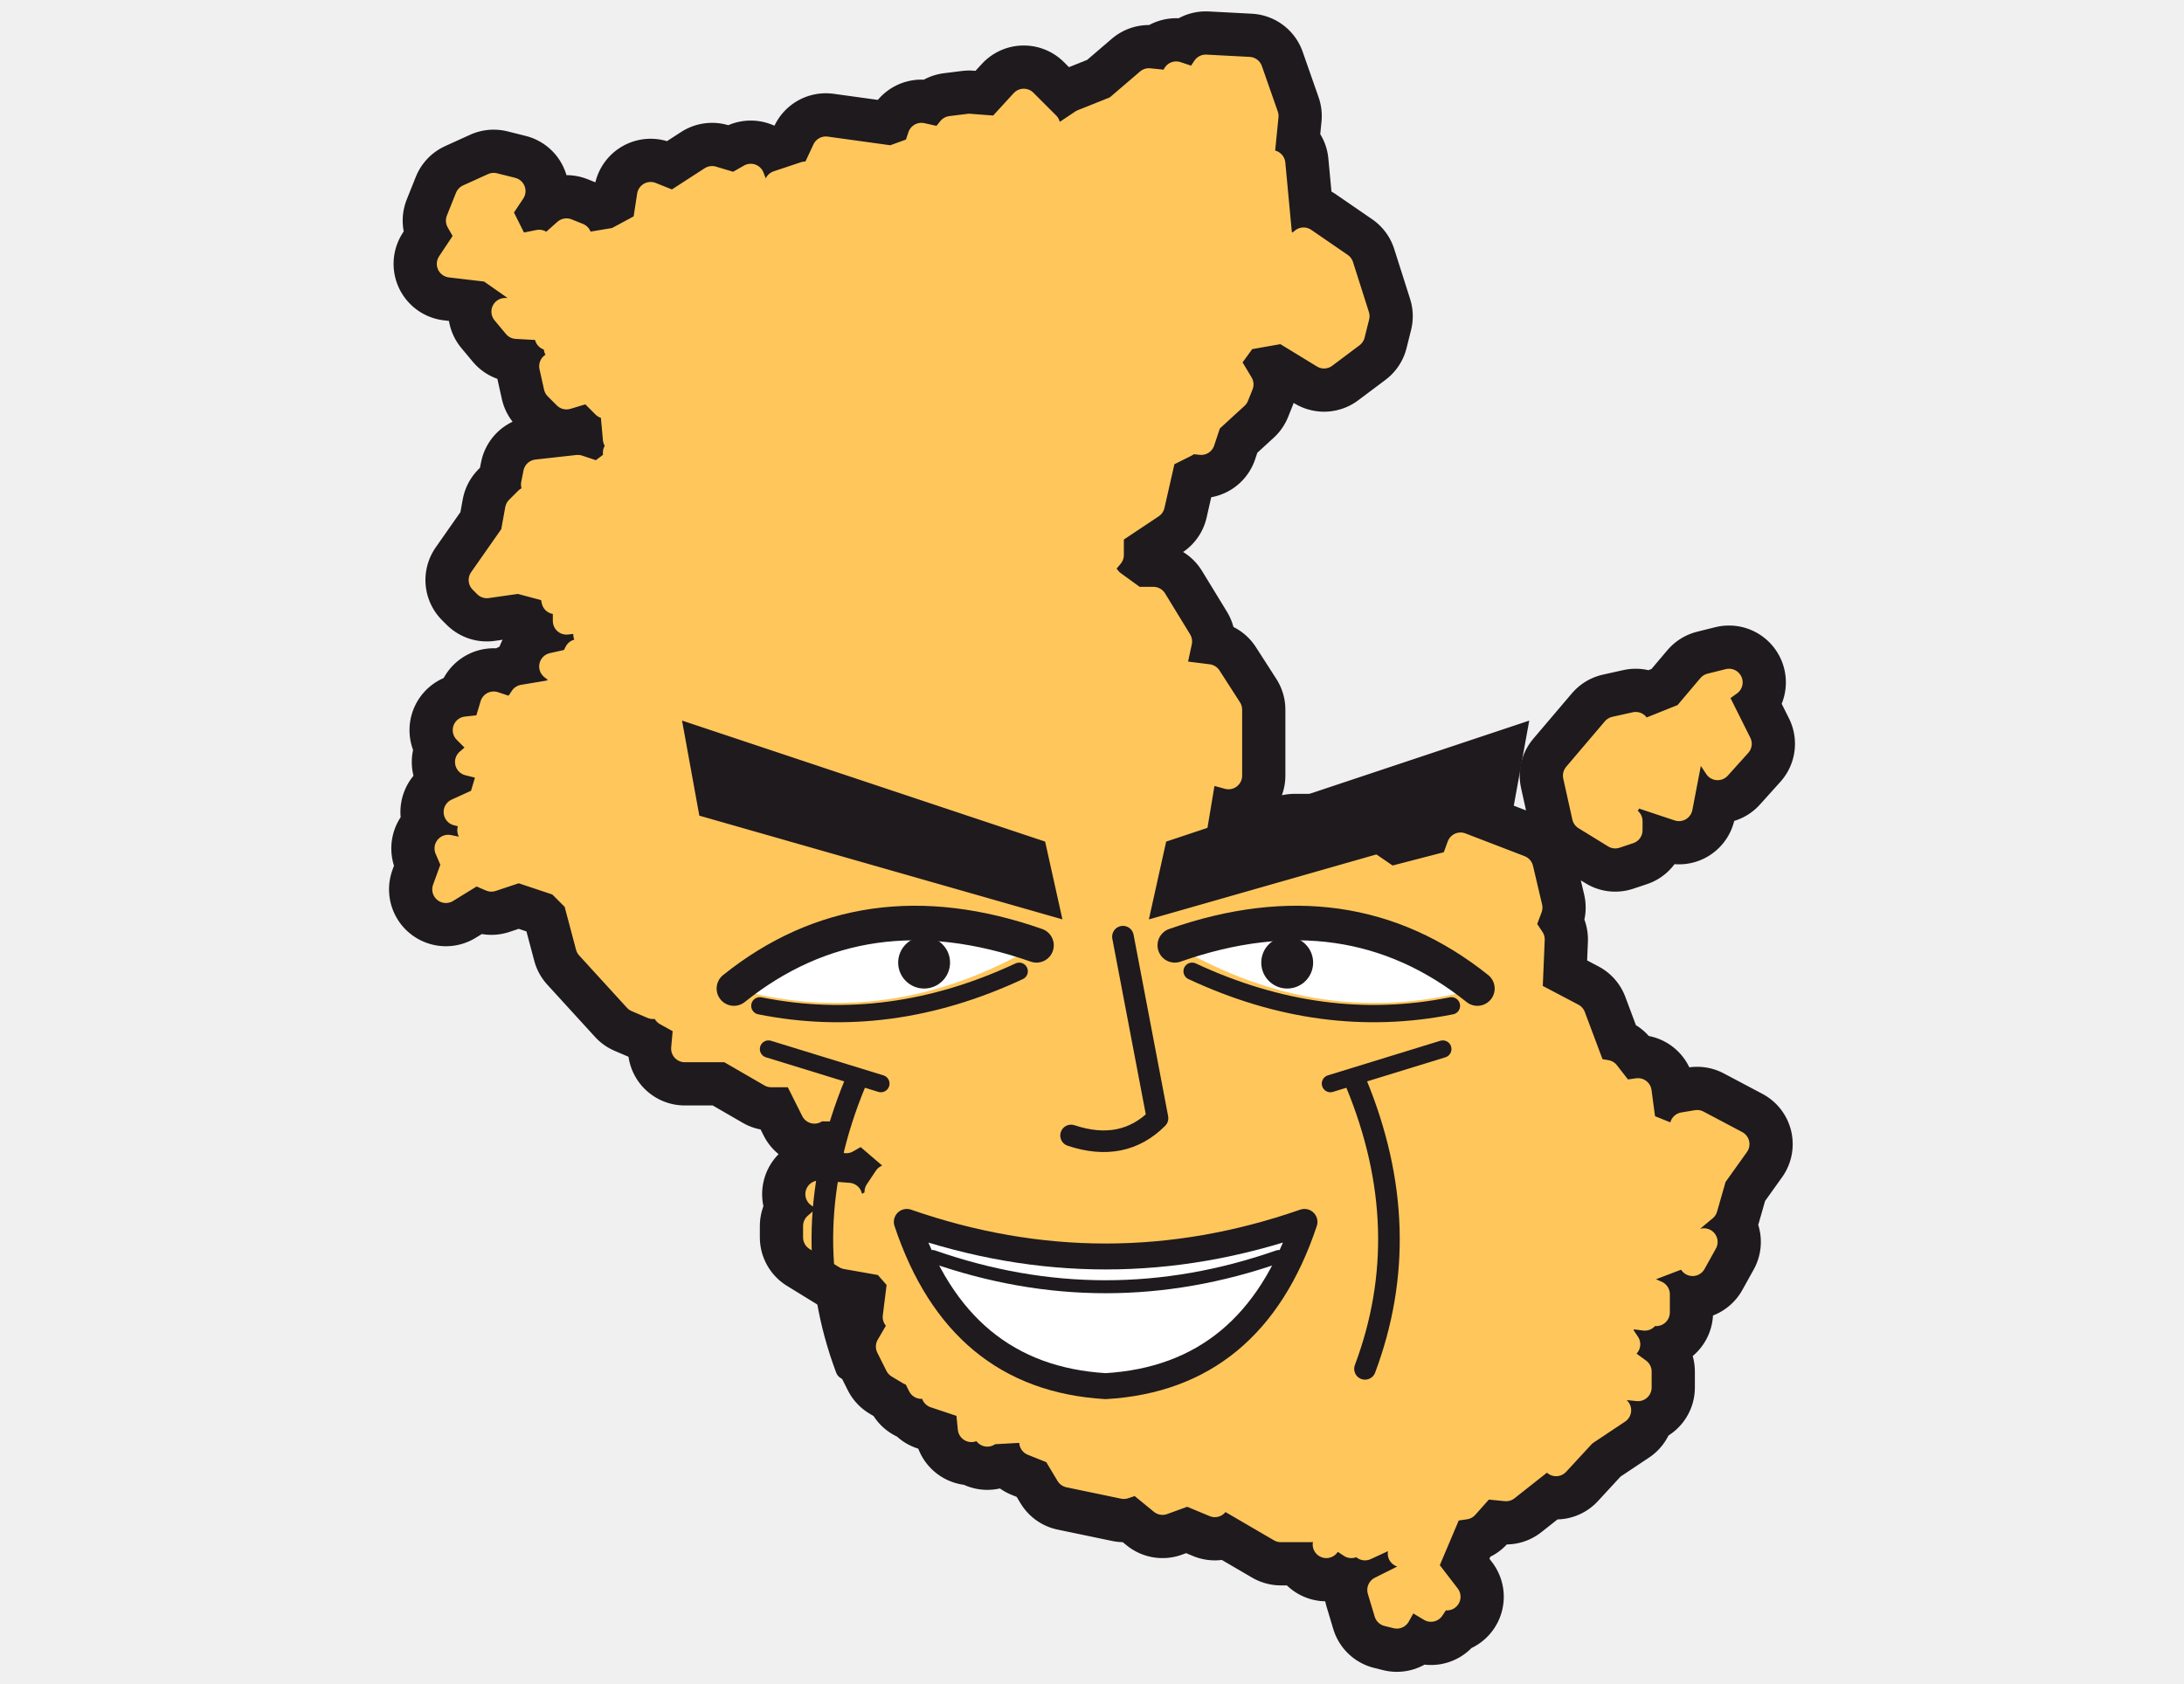
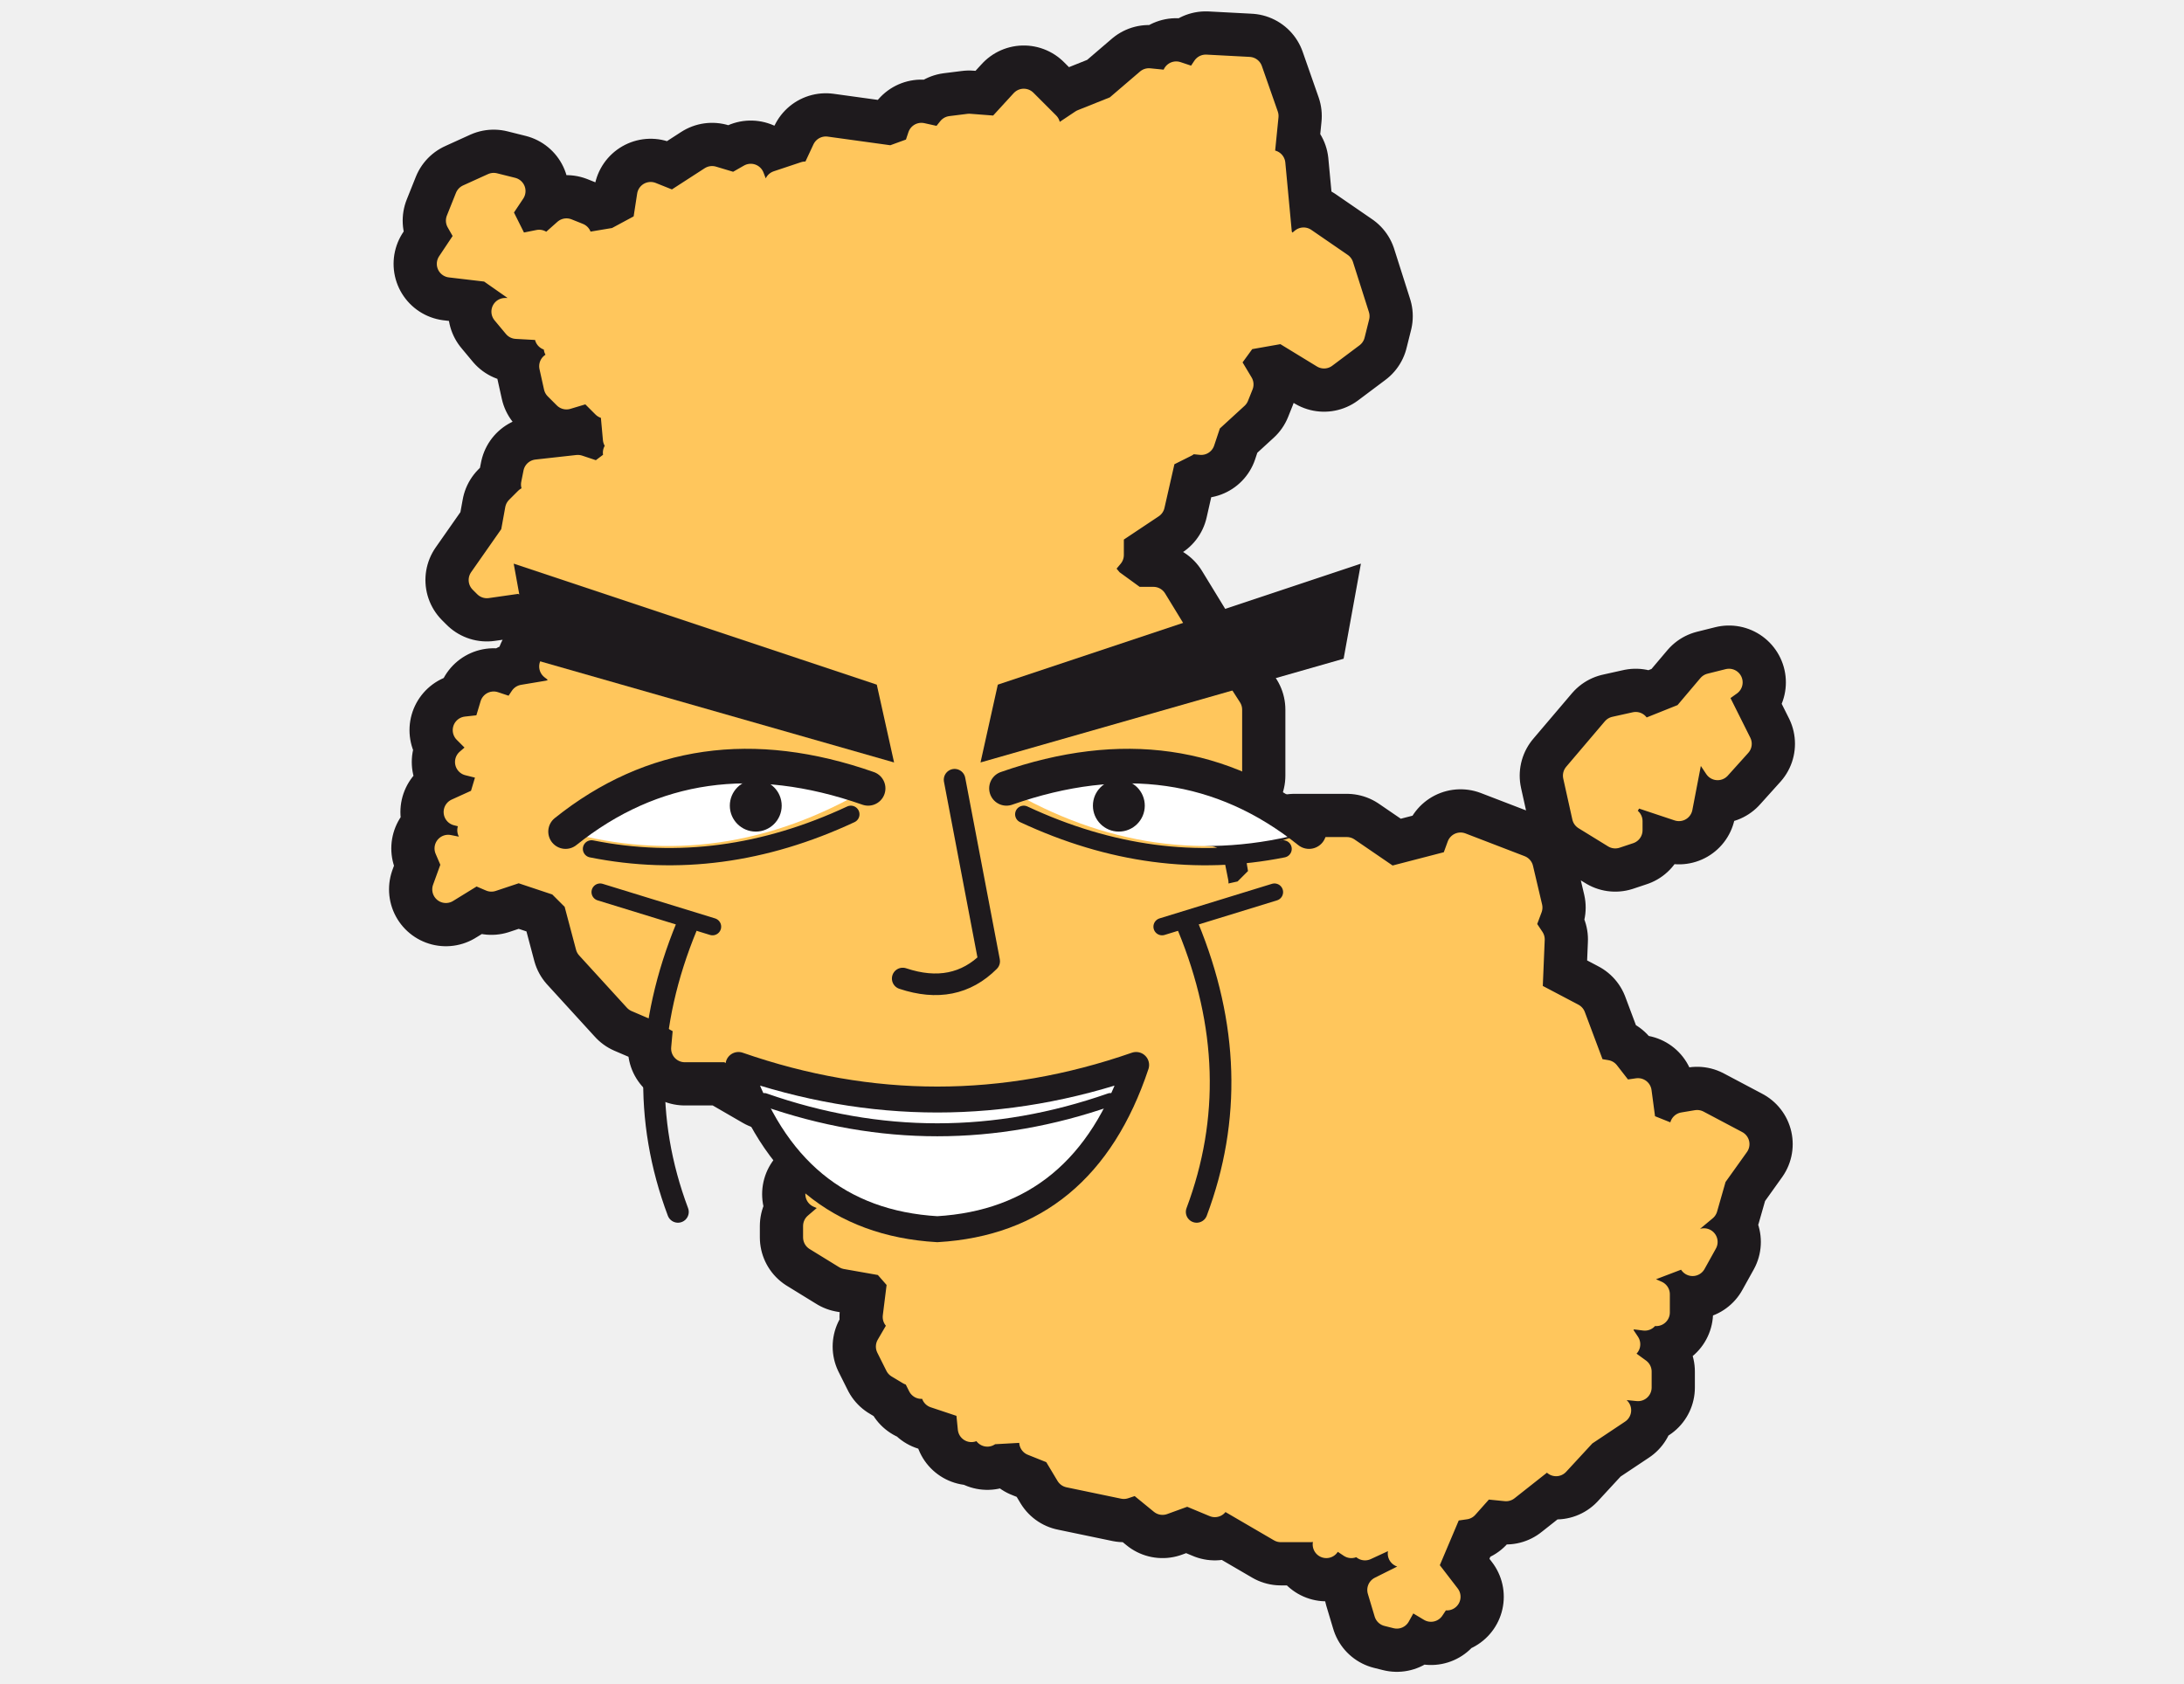
<svg xmlns="http://www.w3.org/2000/svg" width="96" height="74" viewBox="0 0 96 74">
  <path d="M32.3,8.2 L31.3,7.9 L29.6,9.0 L28.6,8.6 L28.4,9.9 L27.1,10.6 L25.3,10.9 L25.4,10.4 L24.9,10.2 L24.0,11.0 L23.7,10.7 L22.7,10.9 L21.9,9.3 L22.5,8.4 L21.7,8.2 L20.6,8.7 L20.2,9.7 L20.6,10.4 L19.8,11.6 L21.5,11.8 L23.5,13.2 L24.1,14.1 L23.8,14.3 L23.2,13.7 L22.2,13.7 L22.7,14.3 L24.5,14.4 L24.1,14.8 L24.7,14.8 L24.5,15.3 L25.1,16.2 L25.1,16.6 L24.3,16.1 L24.5,17.0 L24.9,17.4 L25.9,17.1 L26.6,17.8 L26.5,17.0 L26.9,17.1 L27.1,19.3 L28.3,18.5 L28.3,18.1 L29.7,18.0 L30.5,17.5 L32.6,17.9 L33.1,17.4 L32.7,17.1 L33.1,16.0 L32.5,14.6 L34.9,13.4 L34.5,12.5 L32.4,12.4 L32.6,11.1ZM27.6,19.1 L27.1,19.9 L28.6,19.7 L28.1,20.2 L27.1,20.3 L26.3,20.9 L25.4,20.6 L23.6,20.8 L23.5,21.3 L24.0,21.1 L24.0,21.8 L24.8,22.5 L23.2,22.0 L22.8,22.4 L24.0,22.9 L24.5,23.8 L28.4,23.4 L29.1,22.7 L29.9,22.8 L30.4,21.8 L31.8,22.2 L32.8,22.0 L33.5,21.5 L34.2,19.8 L34.2,18.7 L33.7,19.0 L33.4,18.6 L34.8,17.8 L35.1,16.7 L34.8,16.1 L34.4,16.6 L33.1,16.0 L32.7,17.1 L33.0,17.7 L32.1,17.9 L30.5,17.5 L29.7,18.0 L28.3,18.1ZM56.7,11.1 L56.2,10.4 L55.9,7.2 L55.4,7.1 L55.6,5.1 L54.9,3.1 L53.0,3.0 L52.6,3.6 L51.7,3.3 L51.5,3.7 L50.5,3.6 L49.1,4.8 L47.6,5.4 L47.5,7.0 L48.1,7.5 L48.4,8.7 L49.5,9.5 L50.1,9.0 L50.3,10.2 L50.9,10.0 L51.3,10.6 L53.4,10.2 L54.4,11.3 L53.8,12.7 L55.0,12.9 L55.1,13.3 L56.2,12.2 L56.1,11.6ZM22.8,22.4 L22.6,23.5 L21.2,25.5 L21.4,25.7 L22.8,25.5 L24.3,25.9 L24.4,26.4 L26.1,26.0 L26.5,26.6 L27.3,26.1 L27.7,25.0 L27.3,23.5 L24.5,23.8 L24.0,22.9ZM53.9,65.8 L56.3,67.2 L57.6,67.2 L57.7,66.8 L58.4,67.2 L58.3,67.9 L58.5,67.3 L59.4,67.9 L60.0,67.5 L60.0,68.0 L61.3,67.4 L61.8,67.7 L61.6,68.3 L62.2,67.9 L62.3,69.1 L60.7,69.9 L61.0,70.9 L61.4,71.0 L61.9,70.1 L62.9,70.7 L63.3,70.1 L63.6,70.2 L62.6,68.9 L63.7,66.3 L64.4,66.2 L65.2,65.3 L66.2,65.4 L68.1,63.9 L68.4,64.3 L69.6,63.0 L69.3,62.6 L68.7,62.7 L68.5,60.7 L67.4,60.7 L66.9,60.0 L66.1,60.5 L65.4,62.1 L65.9,63.5 L65.2,63.8 L65.0,64.7 L64.3,63.7 L62.6,64.7 L61.2,64.7 L60.5,65.1 L59.0,64.1 L58.7,64.6 L58.1,64.3 L57.8,64.9 L56.9,64.8 L55.8,64.1 L55.5,62.3 L53.7,61.1 L53.6,62.5 L54.2,62.7 L53.1,64.1 L54.1,64.7ZM28.0,39.0 L27.7,37.7 L26.5,36.7 L26.6,34.0 L25.8,34.1 L25.4,34.9 L25.7,36.1 L24.6,36.7 L25.9,41.6 L28.0,43.9 L28.6,42.1 L28.1,41.0 L27.1,40.7 L27.2,40.1 L26.8,39.9 L28.9,40.2 L29.0,39.7 L28.1,39.6ZM63.8,38.0 L61.1,38.7 L59.2,37.4 L56.9,37.4 L55.4,37.9 L55.5,38.5 L54.7,39.3 L52.9,39.7 L53.4,38.8 L53.2,37.8 L52.2,37.7 L51.8,37.1 L52.4,36.8 L52.9,33.8 L54.0,34.1 L54.0,31.2 L53.1,29.8 L51.5,29.6 L51.8,28.2 L50.7,26.4 L49.9,26.4 L48.8,25.6 L47.8,27.0 L46.2,27.5 L46.4,28.8 L47.6,28.9 L48.1,29.7 L47.6,30.6 L48.7,32.4 L48.3,33.2 L44.0,35.1 L43.2,34.4 L42.4,34.3 L41.9,34.8 L41.4,34.4 L41.0,35.3 L39.8,35.6 L39.6,36.1 L39.5,38.0 L40.0,38.1 L40.4,39.0 L41.7,39.1 L41.6,40.2 L42.4,40.1 L42.6,40.7 L43.8,41.0 L43.6,42.1 L42.5,41.9 L40.8,42.4 L39.4,42.1 L38.4,42.8 L37.9,43.8 L36.8,44.2 L36.9,46.5 L36.2,48.7 L37.0,48.7 L37.4,49.1 L37.2,50.1 L37.9,49.7 L39.3,50.9 L39.9,50.5 L39.7,51.8 L39.2,52.3 L39.0,51.8 L38.6,52.4 L39.6,53.0 L40.6,51.2 L42.0,50.3 L42.4,49.1 L43.8,48.6 L44.2,47.1 L45.1,48.3 L44.6,50.8 L45.4,51.8 L47.1,51.7 L47.3,52.7 L48.6,52.6 L49.2,53.6 L48.9,55.0 L50.4,54.8 L52.1,56.0 L53.4,55.5 L53.7,55.9 L54.9,55.7 L55.3,55.1 L54.8,54.6 L55.1,52.8 L56.4,52.6 L57.6,51.0 L58.4,51.2 L58.6,50.1 L59.8,49.3 L60.6,49.3 L61.2,47.6 L62.1,46.8 L63.2,47.3 L63.8,46.3 L64.8,45.9 L65.5,44.0 L63.2,41.5 L63.4,39.7 L64.0,40.1ZM59.1,50.0 L60.6,50.9 L60.8,52.2 L62.1,51.7 L63.0,52.0 L63.2,51.5 L63.8,51.9 L64.1,51.4 L65.1,52.6 L66.1,52.2 L65.7,51.6 L67.4,50.4 L67.6,51.0 L69.7,52.3 L70.2,53.4 L70.9,53.4 L71.5,52.7 L73.7,54.1 L74.9,53.1 L75.3,51.7 L76.3,50.3 L74.6,49.4 L74.0,49.5 L74.2,50.3 L72.2,49.5 L72.0,48.0 L71.3,48.1 L70.6,47.2 L70.0,47.1 L69.1,44.7 L67.2,43.7 L67.3,41.3 L66.9,40.7 L67.2,39.9 L66.8,38.2 L64.2,37.2 L63.8,38.3 L64.0,40.1 L63.4,39.7 L63.2,41.5 L64.4,42.5 L65.5,44.5 L64.8,45.9 L63.8,46.3 L63.6,47.0 L62.6,47.2 L62.1,46.8 L61.2,47.6 L60.6,49.3 L59.8,49.3ZM33.1,16.0 L34.4,16.6 L34.8,16.1 L35.6,17.0 L37.0,16.5 L37.7,17.4 L40.3,17.0 L41.9,17.9 L43.2,17.6 L43.9,16.5 L44.7,16.1 L45.0,13.2 L44.0,12.4 L43.8,11.4 L42.8,10.5 L44.1,8.1 L43.2,6.6 L42.7,6.5 L42.6,5.6 L41.8,5.7 L41.4,6.2 L40.5,6.0 L40.3,6.6 L39.2,7.0 L36.3,6.6 L35.6,8.1 L36.2,8.8 L36.0,12.8 L35.3,12.7 L35.5,13.2 L32.5,14.6ZM34.9,13.4 L35.5,13.2 L35.3,12.7 L36.0,12.8 L36.2,8.8 L35.4,7.7 L34.2,8.1 L34.2,8.7 L33.5,9.1 L33.0,7.8 L32.3,8.2 L32.2,8.7 L32.6,11.1 L32.4,12.4 L34.5,12.5ZM33.8,20.8 L35.0,23.0 L36.1,23.0 L36.8,22.2 L38.3,22.5 L38.8,21.8 L41.8,22.3 L46.4,18.1 L44.7,16.1 L43.9,16.5 L43.2,17.6 L42.2,17.9 L40.3,17.0 L37.7,17.4 L37.0,16.5 L35.6,17.0 L35.1,16.7 L34.8,17.8 L33.4,18.6 L33.7,19.0 L34.2,18.7ZM47.6,5.4 L46.1,6.4 L46.0,5.5 L45.0,4.5 L43.9,5.7 L42.6,5.6 L42.7,6.5 L43.2,6.6 L44.1,8.1 L42.8,10.1 L43.8,11.4 L44.0,12.4 L45.0,13.2 L44.7,16.1 L46.4,18.1 L45.4,18.7 L45.2,19.4 L46.3,20.2 L46.9,21.6 L47.8,22.3 L47.9,23.3 L48.5,23.6 L50.6,22.2 L51.1,20.0 L52.1,19.5 L50.4,19.0 L50.7,18.6 L50.2,18.4 L49.7,16.7 L49.1,18.9 L48.0,19.3 L46.8,18.3 L46.6,17.3 L47.6,15.9 L46.9,15.4 L47.3,14.7 L47.2,13.5 L47.9,13.4 L47.4,12.2 L47.8,10.6 L48.5,10.2 L47.8,9.2 L48.4,8.3 L47.5,7.0ZM48.4,8.7 L47.8,9.2 L48.5,10.2 L47.8,10.6 L47.4,12.2 L47.9,13.4 L50.2,12.8 L50.5,11.0 L51.2,13.0 L52.9,13.7 L53.7,12.8 L54.0,11.7 L54.5,11.6 L53.5,10.3 L51.3,10.6 L50.9,10.0 L50.3,10.2 L50.1,9.0 L49.5,9.5ZM53.8,12.7 L52.9,13.7 L52.2,13.7 L51.2,13.0 L50.5,11.0 L50.2,12.8 L47.2,13.5 L47.3,14.7 L46.9,15.4 L47.6,15.9 L46.6,17.3 L47.3,19.0 L48.2,19.3 L49.3,18.7 L49.7,16.7 L50.8,19.2 L52.8,19.4 L53.1,18.5 L54.3,17.4 L54.5,16.9 L53.9,15.9 L54.7,14.8 L56.4,14.5 L58.2,15.6 L59.4,14.7 L59.6,13.9 L58.9,11.7 L57.3,10.6 L56.1,11.6 L56.3,12.1 L55.5,13.0 L55.1,13.3 L55.0,12.9ZM24.4,26.4 L24.9,26.5 L24.9,27.3 L25.8,27.2 L25.8,27.9 L28.1,28.9 L28.7,29.8 L30.4,29.9 L30.0,28.3 L27.8,27.9 L27.3,26.1 L26.5,26.6 L26.1,26.0ZM26.4,28.2 L26.3,28.6 L25.4,28.7 L25.2,29.1 L24.3,29.3 L25.2,30.0 L24.2,30.5 L24.7,31.3 L26.6,30.9 L26.8,33.7 L30.0,34.3 L30.2,33.5 L31.3,33.0 L31.6,31.3 L32.8,30.2 L32.2,29.4 L30.4,29.3 L30.4,29.9 L29.1,29.9 L28.1,28.9ZM27.3,23.5 L27.7,25.0 L27.3,26.3 L27.8,27.9 L29.7,28.2 L30.7,29.5 L32.2,29.4 L33.4,30.4 L33.7,30.0 L37.4,30.2 L38.3,29.5 L39.5,29.8 L43.0,27.6 L44.0,28.3 L45.1,28.1 L45.8,27.4 L48.0,26.9 L48.8,25.6 L48.3,25.0 L48.8,24.4 L48.8,23.6 L47.9,23.3 L47.8,22.3 L45.2,19.4 L41.8,22.3 L38.8,21.8 L38.3,22.5 L36.8,22.2 L36.1,23.0 L35.0,23.0 L33.8,20.8 L33.1,21.9 L31.8,22.2 L30.4,21.8 L29.9,22.8 L29.1,22.7 L28.4,23.4ZM24.6,36.7 L24.1,36.6 L23.9,37.4 L20.8,37.7 L19.6,39.1 L20.9,38.3 L21.6,38.6 L22.8,38.2 L24.6,38.8 L25.2,39.4ZM26.5,33.9 L26.6,31.7 L25.4,32.3 L23.5,34.4 L22.6,34.5 L22.3,33.8 L21.5,34.2 L21.2,35.2 L20.1,35.7 L20.9,35.9 L20.7,36.5 L21.1,36.3 L21.1,36.9 L20.7,37.5 L19.7,37.3 L20.0,38.0 L19.6,39.1 L20.8,37.7 L23.9,37.4 L24.1,36.6 L25.5,36.3 L25.5,34.7 L25.8,34.1ZM24.2,30.5 L23.0,30.7 L22.6,31.3 L21.7,31.0 L21.4,32.0 L20.5,32.1 L21.3,32.9 L20.6,33.5 L21.4,33.7 L22.5,33.1 L23.0,33.6 L22.3,33.8 L22.6,34.5 L24.0,34.0 L25.4,32.3 L26.6,31.4 L26.6,30.9 L25.9,30.8 L24.7,31.3ZM28.0,43.9 L28.7,44.2 L29.0,43.8 L29.3,44.5 L30.2,45.0 L30.1,46.1 L32.0,46.1 L31.6,44.9 L32.3,43.8 L33.8,43.4 L34.6,42.3 L34.6,40.5 L35.3,39.6 L37.0,39.1 L37.3,38.6 L40.0,38.5 L40.0,38.1 L39.5,38.0 L39.7,36.6 L38.7,36.3 L36.1,36.8 L34.0,38.3 L32.6,38.6 L32.0,39.7 L28.0,39.0 L28.1,39.6 L29.0,39.7 L28.9,40.2 L26.8,39.9 L27.2,40.1 L27.1,40.7 L28.1,41.0 L28.6,42.1ZM40.0,38.5 L37.3,38.6 L36.7,39.2 L35.6,39.3 L34.6,40.5 L34.6,42.3 L33.8,43.4 L32.3,43.8 L31.6,44.9 L32.0,46.1 L33.9,47.2 L35.0,47.2 L35.8,48.8 L36.9,46.5 L36.8,44.2 L37.9,43.8 L38.4,42.8 L39.4,42.1 L40.8,42.4 L42.5,41.9 L43.6,42.1 L43.8,41.0 L42.6,40.7 L42.4,40.1 L41.6,40.2 L41.7,39.1 L40.4,39.0ZM28.0,39.0 L32.0,39.7 L32.6,38.6 L34.0,38.3 L36.1,36.8 L39.5,36.5 L39.8,35.6 L40.7,35.5 L41.4,34.4 L41.9,34.8 L42.4,34.3 L43.2,34.4 L44.0,35.1 L47.2,34.0 L48.7,32.6 L47.6,30.6 L48.1,29.7 L47.6,28.9 L46.4,28.8 L46.4,27.9 L45.8,27.4 L45.6,27.9 L44.0,28.3 L43.0,27.6 L39.5,29.8 L38.3,29.5 L37.4,30.2 L35.5,29.9 L34.1,30.3 L33.7,30.0 L33.4,30.4 L32.8,30.2 L31.6,31.3 L31.3,33.0 L30.2,33.5 L30.0,34.3 L27.1,33.6 L26.6,33.8 L26.5,36.7 L27.7,37.7ZM46.6,51.9 L45.7,53.2 L45.8,54.3 L42.4,53.9 L40.9,53.0 L40.3,53.6 L40.0,53.0 L38.9,52.6 L37.5,53.4 L37.3,52.6 L36.0,52.5 L36.7,52.8 L36.6,53.3 L35.9,53.9 L35.9,54.4 L37.2,55.2 L38.9,55.5 L39.6,56.3 L39.4,57.9 L39.8,58.0 L39.1,59.2 L39.5,60.0 L40.0,60.3 L40.1,60.1 L40.5,60.9 L40.9,60.5 L41.1,61.3 L42.6,61.8 L42.7,62.8 L43.4,62.5 L43.4,63.0 L44.0,62.6 L45.3,60.4 L45.1,59.4 L45.5,58.8 L46.1,58.3 L47.6,58.5 L47.7,57.4 L48.2,57.3 L48.5,56.6 L51.7,57.2 L52.5,56.8 L52.9,57.7 L54.0,57.7 L54.4,57.5 L54.3,56.6 L55.2,56.4 L55.9,55.6 L55.3,55.1 L54.1,55.9 L53.4,55.5 L52.1,56.0 L50.4,54.8 L49.1,55.1 L49.2,53.6 L48.6,52.6 L47.3,52.7 L47.1,51.7ZM39.8,52.9 L40.3,53.6 L40.9,53.0 L42.4,53.9 L45.8,54.3 L45.7,53.2 L46.6,51.9 L45.4,51.8 L44.6,50.8 L45.1,48.3 L44.2,47.1 L43.8,48.6 L42.4,49.1 L42.0,50.3 L40.6,51.2ZM53.7,61.1 L53.7,60.6 L55.4,60.9 L55.5,59.9 L55.9,59.9 L54.6,57.7 L52.9,57.7 L52.5,56.8 L51.7,57.2 L48.5,56.6 L48.2,57.3 L47.7,57.4 L47.6,58.5 L46.1,58.3 L45.5,58.8 L45.1,59.4 L45.3,60.4 L43.6,62.9 L45.4,62.8 L45.4,63.4 L46.4,63.8 L47.0,64.8 L49.4,65.3 L50.0,65.1 L51.1,66.0 L52.2,65.6 L53.4,66.1 L53.5,65.7 L53.9,65.8 L54.1,65.1 L53.1,64.1 L54.2,62.7 L53.6,62.5ZM69.6,63.0 L71.1,62.0 L69.3,62.1 L70.9,61.3 L71.0,60.9 L72.0,61.0 L72.0,60.3 L70.9,59.5 L71.5,59.1 L71.1,58.5 L71.5,57.8 L72.3,57.9 L72.3,57.2 L72.8,57.7 L72.8,56.9 L71.9,56.5 L72.0,55.9 L74.1,55.1 L74.4,55.5 L74.9,54.6 L74.2,54.9 L74.0,54.1 L73.0,54.0 L71.5,52.7 L70.9,53.4 L70.2,53.4 L69.7,52.3 L67.6,51.0 L67.4,50.4 L65.7,51.6 L66.1,52.2 L65.6,52.5 L65.1,52.6 L64.1,51.4 L63.8,51.9 L63.2,51.5 L63.0,52.0 L62.4,51.8 L62.5,53.2 L63.5,53.8 L64.0,56.6 L64.9,57.7 L65.0,60.1 L66.1,60.5 L66.9,60.0 L67.4,60.7 L68.2,60.5 L68.7,61.5 L68.7,62.7 L69.3,62.6ZM66.1,60.5 L65.0,60.1 L64.9,57.7 L64.0,56.6 L63.5,53.8 L62.5,53.2 L62.4,51.8 L60.8,52.2 L60.6,50.9 L58.7,50.0 L58.4,51.2 L57.6,51.0 L56.4,52.6 L55.1,52.8 L54.8,54.6 L55.9,55.6 L54.2,57.0 L55.9,59.8 L55.5,59.9 L55.4,60.9 L54.1,60.6 L53.6,60.9 L55.5,62.3 L55.8,64.1 L57.8,64.9 L58.1,64.3 L58.7,64.6 L59.0,64.1 L59.6,64.2 L60.5,65.1 L61.2,64.7 L62.6,64.7 L64.3,63.7 L65.0,64.7 L65.2,63.8 L65.9,63.5 L65.4,62.1ZM76.0,30.0 L75.2,30.2 L74.1,31.5 L72.1,32.3 L71.9,31.9 L71.0,32.1 L69.3,34.1 L69.7,35.9 L71.0,36.7 L71.6,36.5 L71.6,36.1 L71.1,36.3 L70.7,35.9 L71.0,35.2 L71.5,35.3 L71.4,34.7 L73.8,35.5 L74.3,32.9 L74.9,32.8 L75.5,33.7 L76.4,32.7 L75.3,30.5Z" fill="none" stroke="#1E1A1D" stroke-width="5" stroke-linejoin="round" />
  <path d="M32.3,8.2 L31.3,7.9 L29.6,9.0 L28.6,8.6 L28.4,9.9 L27.1,10.6 L25.3,10.9 L25.4,10.4 L24.9,10.2 L24.0,11.0 L23.7,10.7 L22.7,10.9 L21.9,9.3 L22.5,8.4 L21.7,8.2 L20.6,8.7 L20.2,9.7 L20.6,10.4 L19.8,11.6 L21.5,11.8 L23.5,13.2 L24.1,14.1 L23.8,14.3 L23.2,13.7 L22.2,13.7 L22.7,14.3 L24.5,14.4 L24.1,14.8 L24.7,14.8 L24.5,15.3 L25.1,16.2 L25.1,16.6 L24.3,16.1 L24.5,17.0 L24.9,17.4 L25.9,17.1 L26.6,17.8 L26.5,17.0 L26.9,17.1 L27.1,19.3 L28.3,18.5 L28.3,18.1 L29.7,18.0 L30.5,17.5 L32.6,17.9 L33.1,17.4 L32.7,17.1 L33.1,16.0 L32.5,14.6 L34.9,13.4 L34.5,12.5 L32.4,12.4 L32.6,11.1ZM27.6,19.1 L27.1,19.9 L28.6,19.7 L28.1,20.2 L27.1,20.3 L26.3,20.9 L25.4,20.6 L23.6,20.8 L23.5,21.3 L24.0,21.1 L24.0,21.8 L24.8,22.5 L23.2,22.0 L22.8,22.4 L24.0,22.9 L24.5,23.8 L28.4,23.4 L29.1,22.7 L29.9,22.8 L30.4,21.8 L31.8,22.2 L32.8,22.0 L33.5,21.5 L34.2,19.8 L34.2,18.7 L33.7,19.0 L33.4,18.6 L34.8,17.8 L35.1,16.7 L34.8,16.1 L34.4,16.6 L33.1,16.0 L32.7,17.1 L33.0,17.7 L32.1,17.9 L30.5,17.5 L29.7,18.0 L28.3,18.1ZM56.7,11.1 L56.2,10.4 L55.9,7.2 L55.4,7.1 L55.6,5.1 L54.9,3.1 L53.0,3.0 L52.6,3.6 L51.7,3.3 L51.5,3.7 L50.5,3.6 L49.1,4.8 L47.6,5.4 L47.5,7.0 L48.1,7.5 L48.4,8.7 L49.5,9.5 L50.1,9.0 L50.3,10.2 L50.9,10.0 L51.3,10.6 L53.4,10.2 L54.4,11.3 L53.8,12.7 L55.0,12.9 L55.1,13.3 L56.2,12.2 L56.1,11.6ZM22.8,22.4 L22.6,23.5 L21.2,25.5 L21.4,25.7 L22.8,25.5 L24.3,25.9 L24.4,26.4 L26.1,26.0 L26.5,26.6 L27.3,26.1 L27.7,25.0 L27.3,23.5 L24.5,23.8 L24.0,22.9ZM53.9,65.8 L56.3,67.2 L57.6,67.2 L57.7,66.8 L58.4,67.2 L58.3,67.9 L58.5,67.3 L59.4,67.9 L60.0,67.5 L60.0,68.0 L61.3,67.4 L61.8,67.7 L61.6,68.3 L62.2,67.9 L62.3,69.1 L60.7,69.9 L61.0,70.9 L61.4,71.0 L61.9,70.1 L62.9,70.7 L63.3,70.1 L63.6,70.2 L62.6,68.9 L63.7,66.3 L64.4,66.2 L65.2,65.3 L66.2,65.4 L68.1,63.9 L68.4,64.3 L69.6,63.0 L69.3,62.6 L68.7,62.7 L68.5,60.7 L67.4,60.7 L66.9,60.0 L66.1,60.5 L65.4,62.1 L65.9,63.5 L65.2,63.8 L65.0,64.7 L64.3,63.7 L62.6,64.7 L61.2,64.7 L60.5,65.1 L59.0,64.1 L58.7,64.6 L58.1,64.3 L57.8,64.9 L56.9,64.8 L55.8,64.1 L55.5,62.3 L53.7,61.1 L53.6,62.5 L54.2,62.7 L53.1,64.1 L54.1,64.7ZM28.0,39.0 L27.7,37.7 L26.5,36.7 L26.6,34.0 L25.8,34.1 L25.4,34.9 L25.7,36.1 L24.6,36.7 L25.9,41.6 L28.0,43.9 L28.6,42.1 L28.1,41.0 L27.1,40.7 L27.2,40.1 L26.8,39.9 L28.9,40.2 L29.0,39.7 L28.1,39.6ZM63.8,38.0 L61.1,38.7 L59.2,37.4 L56.9,37.4 L55.4,37.9 L55.5,38.5 L54.7,39.3 L52.9,39.7 L53.4,38.8 L53.2,37.8 L52.2,37.7 L51.8,37.1 L52.4,36.8 L52.9,33.8 L54.0,34.1 L54.0,31.2 L53.1,29.8 L51.5,29.6 L51.8,28.2 L50.7,26.4 L49.9,26.4 L48.8,25.6 L47.8,27.0 L46.2,27.5 L46.4,28.8 L47.6,28.9 L48.1,29.7 L47.6,30.6 L48.7,32.4 L48.3,33.2 L44.0,35.1 L43.2,34.4 L42.4,34.3 L41.9,34.8 L41.4,34.4 L41.0,35.3 L39.8,35.6 L39.6,36.1 L39.5,38.0 L40.0,38.1 L40.4,39.0 L41.7,39.1 L41.6,40.2 L42.4,40.1 L42.6,40.7 L43.8,41.0 L43.6,42.1 L42.5,41.9 L40.8,42.4 L39.4,42.1 L38.4,42.8 L37.9,43.8 L36.8,44.2 L36.9,46.5 L36.2,48.7 L37.0,48.7 L37.4,49.1 L37.2,50.1 L37.9,49.7 L39.3,50.9 L39.9,50.5 L39.7,51.8 L39.2,52.3 L39.0,51.8 L38.6,52.4 L39.6,53.0 L40.6,51.2 L42.0,50.3 L42.4,49.1 L43.8,48.6 L44.2,47.1 L45.1,48.3 L44.6,50.8 L45.4,51.8 L47.1,51.7 L47.3,52.7 L48.6,52.6 L49.2,53.6 L48.9,55.0 L50.4,54.8 L52.1,56.0 L53.4,55.5 L53.7,55.9 L54.9,55.7 L55.3,55.1 L54.8,54.6 L55.1,52.8 L56.4,52.6 L57.6,51.0 L58.4,51.2 L58.6,50.1 L59.8,49.3 L60.6,49.3 L61.2,47.6 L62.1,46.8 L63.2,47.3 L63.8,46.3 L64.8,45.9 L65.5,44.0 L63.2,41.5 L63.4,39.7 L64.0,40.1ZM59.1,50.0 L60.6,50.9 L60.8,52.2 L62.1,51.7 L63.0,52.0 L63.2,51.5 L63.8,51.9 L64.1,51.4 L65.1,52.6 L66.1,52.2 L65.7,51.6 L67.4,50.4 L67.6,51.0 L69.7,52.3 L70.2,53.4 L70.9,53.4 L71.5,52.7 L73.7,54.1 L74.9,53.1 L75.3,51.7 L76.3,50.3 L74.6,49.4 L74.0,49.5 L74.2,50.3 L72.2,49.5 L72.0,48.0 L71.3,48.1 L70.6,47.2 L70.0,47.1 L69.1,44.7 L67.2,43.7 L67.3,41.3 L66.9,40.7 L67.2,39.9 L66.8,38.2 L64.2,37.2 L63.8,38.3 L64.0,40.1 L63.4,39.7 L63.2,41.5 L64.4,42.5 L65.5,44.5 L64.8,45.9 L63.8,46.3 L63.6,47.0 L62.6,47.2 L62.1,46.8 L61.2,47.6 L60.6,49.3 L59.8,49.3ZM33.1,16.0 L34.4,16.6 L34.8,16.1 L35.6,17.0 L37.0,16.5 L37.7,17.4 L40.3,17.0 L41.9,17.9 L43.2,17.6 L43.9,16.5 L44.7,16.1 L45.0,13.2 L44.0,12.4 L43.8,11.4 L42.8,10.5 L44.1,8.1 L43.2,6.6 L42.7,6.5 L42.6,5.6 L41.8,5.7 L41.4,6.2 L40.5,6.0 L40.3,6.6 L39.2,7.0 L36.3,6.6 L35.6,8.1 L36.2,8.8 L36.0,12.8 L35.3,12.7 L35.5,13.2 L32.5,14.6ZM34.9,13.4 L35.5,13.2 L35.3,12.7 L36.0,12.8 L36.2,8.8 L35.4,7.7 L34.2,8.1 L34.2,8.7 L33.5,9.1 L33.0,7.8 L32.3,8.2 L32.2,8.7 L32.6,11.1 L32.4,12.4 L34.5,12.5ZM33.8,20.8 L35.0,23.0 L36.1,23.0 L36.8,22.2 L38.3,22.5 L38.8,21.8 L41.8,22.3 L46.4,18.1 L44.7,16.1 L43.9,16.5 L43.2,17.6 L42.2,17.9 L40.3,17.0 L37.7,17.4 L37.0,16.5 L35.6,17.0 L35.1,16.7 L34.8,17.8 L33.4,18.6 L33.7,19.0 L34.2,18.7ZM47.6,5.4 L46.1,6.4 L46.0,5.5 L45.0,4.5 L43.9,5.7 L42.6,5.6 L42.7,6.5 L43.2,6.6 L44.1,8.1 L42.8,10.1 L43.8,11.4 L44.0,12.4 L45.0,13.2 L44.7,16.1 L46.4,18.1 L45.4,18.7 L45.2,19.4 L46.3,20.2 L46.9,21.6 L47.8,22.3 L47.9,23.3 L48.5,23.6 L50.6,22.2 L51.1,20.0 L52.1,19.5 L50.4,19.0 L50.7,18.6 L50.2,18.4 L49.7,16.7 L49.1,18.9 L48.0,19.3 L46.8,18.3 L46.6,17.3 L47.6,15.9 L46.9,15.4 L47.3,14.7 L47.2,13.5 L47.9,13.4 L47.4,12.2 L47.8,10.6 L48.5,10.2 L47.8,9.2 L48.4,8.3 L47.5,7.0ZM48.4,8.7 L47.8,9.2 L48.5,10.2 L47.8,10.6 L47.4,12.2 L47.9,13.4 L50.2,12.8 L50.5,11.0 L51.2,13.0 L52.9,13.7 L53.7,12.8 L54.0,11.7 L54.5,11.6 L53.5,10.3 L51.3,10.6 L50.9,10.0 L50.3,10.2 L50.1,9.0 L49.5,9.5ZM53.8,12.7 L52.9,13.7 L52.2,13.7 L51.2,13.0 L50.5,11.0 L50.2,12.8 L47.2,13.5 L47.3,14.7 L46.9,15.4 L47.6,15.9 L46.6,17.3 L47.3,19.0 L48.2,19.3 L49.3,18.7 L49.7,16.7 L50.8,19.2 L52.8,19.4 L53.1,18.5 L54.3,17.4 L54.5,16.9 L53.9,15.9 L54.7,14.8 L56.4,14.5 L58.2,15.6 L59.4,14.7 L59.6,13.9 L58.9,11.7 L57.3,10.6 L56.1,11.6 L56.3,12.1 L55.5,13.0 L55.1,13.3 L55.0,12.9ZM24.4,26.4 L24.9,26.5 L24.9,27.3 L25.8,27.2 L25.8,27.9 L28.1,28.9 L28.7,29.8 L30.4,29.9 L30.0,28.3 L27.8,27.9 L27.3,26.1 L26.5,26.6 L26.1,26.0ZM26.4,28.2 L26.3,28.6 L25.4,28.7 L25.2,29.1 L24.3,29.3 L25.2,30.0 L24.2,30.5 L24.7,31.3 L26.6,30.9 L26.8,33.7 L30.0,34.3 L30.2,33.5 L31.3,33.0 L31.6,31.3 L32.8,30.2 L32.2,29.4 L30.4,29.3 L30.4,29.9 L29.1,29.9 L28.1,28.9ZM27.3,23.5 L27.7,25.0 L27.3,26.3 L27.8,27.9 L29.7,28.2 L30.7,29.5 L32.2,29.4 L33.4,30.4 L33.7,30.0 L37.4,30.2 L38.3,29.5 L39.5,29.8 L43.0,27.6 L44.0,28.3 L45.1,28.1 L45.8,27.4 L48.0,26.9 L48.8,25.6 L48.3,25.0 L48.8,24.4 L48.8,23.6 L47.9,23.3 L47.8,22.3 L45.2,19.4 L41.8,22.3 L38.8,21.8 L38.3,22.5 L36.8,22.2 L36.1,23.0 L35.0,23.0 L33.8,20.8 L33.1,21.9 L31.8,22.2 L30.4,21.8 L29.9,22.8 L29.1,22.7 L28.4,23.4ZM24.6,36.7 L24.1,36.6 L23.9,37.4 L20.8,37.7 L19.6,39.1 L20.9,38.3 L21.6,38.6 L22.8,38.2 L24.6,38.8 L25.2,39.4ZM26.5,33.9 L26.6,31.7 L25.4,32.3 L23.5,34.4 L22.6,34.5 L22.3,33.8 L21.5,34.2 L21.2,35.2 L20.1,35.7 L20.9,35.9 L20.7,36.5 L21.1,36.3 L21.1,36.9 L20.7,37.5 L19.7,37.3 L20.0,38.0 L19.6,39.1 L20.8,37.7 L23.9,37.4 L24.1,36.6 L25.5,36.3 L25.5,34.7 L25.8,34.1ZM24.2,30.5 L23.0,30.7 L22.6,31.3 L21.7,31.0 L21.4,32.0 L20.5,32.1 L21.3,32.9 L20.6,33.5 L21.4,33.7 L22.5,33.1 L23.0,33.6 L22.3,33.8 L22.6,34.5 L24.0,34.0 L25.4,32.3 L26.6,31.4 L26.6,30.9 L25.9,30.8 L24.7,31.3ZM28.0,43.9 L28.7,44.2 L29.0,43.8 L29.3,44.5 L30.2,45.0 L30.1,46.1 L32.0,46.1 L31.6,44.9 L32.3,43.8 L33.8,43.4 L34.6,42.3 L34.6,40.5 L35.3,39.6 L37.0,39.1 L37.3,38.6 L40.0,38.5 L40.0,38.1 L39.5,38.0 L39.7,36.6 L38.7,36.3 L36.1,36.8 L34.0,38.3 L32.6,38.6 L32.0,39.7 L28.0,39.0 L28.1,39.6 L29.0,39.7 L28.9,40.2 L26.8,39.9 L27.2,40.1 L27.1,40.7 L28.1,41.0 L28.6,42.1ZM40.0,38.5 L37.3,38.6 L36.7,39.2 L35.6,39.3 L34.6,40.5 L34.6,42.3 L33.8,43.4 L32.3,43.8 L31.6,44.9 L32.0,46.1 L33.9,47.2 L35.0,47.2 L35.8,48.8 L36.9,46.5 L36.8,44.2 L37.9,43.8 L38.4,42.8 L39.4,42.1 L40.8,42.4 L42.5,41.9 L43.6,42.1 L43.8,41.0 L42.6,40.7 L42.4,40.1 L41.6,40.2 L41.7,39.1 L40.4,39.0ZM28.0,39.0 L32.0,39.7 L32.6,38.6 L34.0,38.3 L36.1,36.8 L39.5,36.5 L39.8,35.6 L40.7,35.5 L41.4,34.4 L41.9,34.8 L42.4,34.3 L43.2,34.4 L44.0,35.1 L47.2,34.0 L48.7,32.6 L47.6,30.6 L48.1,29.7 L47.6,28.9 L46.4,28.8 L46.4,27.9 L45.8,27.4 L45.6,27.9 L44.0,28.3 L43.0,27.6 L39.5,29.8 L38.3,29.5 L37.4,30.2 L35.5,29.9 L34.1,30.3 L33.7,30.0 L33.4,30.4 L32.8,30.2 L31.6,31.3 L31.3,33.0 L30.2,33.5 L30.0,34.3 L27.1,33.6 L26.6,33.8 L26.5,36.7 L27.7,37.7ZM46.6,51.9 L45.7,53.2 L45.8,54.3 L42.4,53.9 L40.9,53.0 L40.3,53.6 L40.0,53.0 L38.9,52.6 L37.5,53.4 L37.3,52.6 L36.0,52.5 L36.7,52.8 L36.6,53.3 L35.9,53.9 L35.9,54.4 L37.2,55.2 L38.9,55.5 L39.6,56.3 L39.4,57.9 L39.8,58.0 L39.1,59.2 L39.5,60.0 L40.0,60.3 L40.1,60.1 L40.5,60.9 L40.9,60.5 L41.1,61.3 L42.6,61.8 L42.7,62.8 L43.4,62.5 L43.4,63.0 L44.0,62.6 L45.3,60.4 L45.1,59.4 L45.5,58.8 L46.1,58.3 L47.6,58.5 L47.7,57.4 L48.2,57.3 L48.5,56.6 L51.7,57.2 L52.5,56.8 L52.9,57.7 L54.0,57.7 L54.4,57.5 L54.3,56.6 L55.2,56.4 L55.9,55.6 L55.3,55.1 L54.1,55.9 L53.4,55.5 L52.1,56.0 L50.4,54.8 L49.1,55.1 L49.2,53.6 L48.6,52.6 L47.3,52.7 L47.1,51.7ZM39.8,52.9 L40.3,53.6 L40.9,53.0 L42.4,53.9 L45.8,54.3 L45.7,53.2 L46.6,51.9 L45.4,51.8 L44.6,50.8 L45.1,48.3 L44.2,47.1 L43.8,48.6 L42.4,49.1 L42.0,50.3 L40.6,51.2ZM53.7,61.1 L53.7,60.6 L55.4,60.9 L55.5,59.9 L55.9,59.9 L54.6,57.7 L52.9,57.7 L52.5,56.8 L51.7,57.2 L48.5,56.6 L48.2,57.3 L47.7,57.4 L47.6,58.5 L46.1,58.3 L45.5,58.8 L45.1,59.4 L45.3,60.4 L43.6,62.9 L45.4,62.8 L45.4,63.4 L46.4,63.8 L47.0,64.8 L49.4,65.3 L50.0,65.1 L51.1,66.0 L52.2,65.6 L53.4,66.1 L53.5,65.7 L53.9,65.8 L54.1,65.1 L53.1,64.1 L54.2,62.7 L53.6,62.5ZM69.6,63.0 L71.1,62.0 L69.3,62.1 L70.9,61.3 L71.0,60.9 L72.0,61.0 L72.0,60.3 L70.9,59.5 L71.5,59.1 L71.1,58.5 L71.5,57.8 L72.3,57.9 L72.3,57.2 L72.8,57.7 L72.8,56.9 L71.9,56.5 L72.0,55.9 L74.1,55.1 L74.4,55.5 L74.9,54.6 L74.2,54.9 L74.0,54.1 L73.0,54.0 L71.5,52.7 L70.9,53.4 L70.2,53.4 L69.7,52.3 L67.6,51.0 L67.4,50.4 L65.7,51.6 L66.1,52.2 L65.6,52.5 L65.1,52.6 L64.1,51.4 L63.8,51.9 L63.2,51.5 L63.0,52.0 L62.4,51.8 L62.5,53.2 L63.5,53.8 L64.0,56.6 L64.9,57.7 L65.0,60.1 L66.1,60.5 L66.9,60.0 L67.4,60.7 L68.2,60.5 L68.7,61.5 L68.7,62.7 L69.3,62.6ZM66.1,60.5 L65.0,60.1 L64.9,57.7 L64.0,56.6 L63.5,53.8 L62.5,53.2 L62.4,51.8 L60.8,52.2 L60.6,50.9 L58.7,50.0 L58.4,51.2 L57.6,51.0 L56.4,52.6 L55.1,52.8 L54.8,54.6 L55.9,55.6 L54.2,57.0 L55.9,59.8 L55.5,59.9 L55.4,60.9 L54.1,60.6 L53.6,60.9 L55.5,62.3 L55.8,64.1 L57.8,64.9 L58.1,64.3 L58.7,64.6 L59.0,64.1 L59.6,64.2 L60.5,65.1 L61.2,64.7 L62.6,64.7 L64.3,63.7 L65.0,64.7 L65.2,63.8 L65.9,63.5 L65.4,62.1ZM76.0,30.0 L75.2,30.2 L74.1,31.5 L72.1,32.3 L71.9,31.9 L71.0,32.1 L69.3,34.1 L69.7,35.9 L71.0,36.7 L71.6,36.5 L71.6,36.1 L71.1,36.3 L70.7,35.9 L71.0,35.2 L71.5,35.3 L71.4,34.7 L73.8,35.5 L74.3,32.9 L74.9,32.8 L75.5,33.7 L76.4,32.7 L75.3,30.5Z" fill="#FFC65C" stroke="#FFC65C" stroke-width="1.2" stroke-linejoin="round" />
-   <g transform="translate(48.6,42.7) scale(0.19)">
+   <g transform="translate(41.2,35.8) scale(0.19)">
    <path d="M-98,-58 L-14,-30 L-10,-12 L-94,-36Z" fill="#1E1A1D" />
    <path d="M98,-58 L14,-30 L10,-12 L94,-36Z" fill="#1E1A1D" />
    <path d="M-86,4 Q-56,-20 -16,-6 Q-50,14 -86,4Z" fill="#fff" />
    <path d="M-86,4 Q-56,-20 -16,-6" fill="none" stroke="#1E1A1D" stroke-width="8" stroke-linecap="round" stroke-linejoin="round" />
    <path d="M-80,8 Q-50,14 -20,0" fill="none" stroke="#1E1A1D" stroke-width="4" stroke-linecap="round" stroke-linejoin="round" />
    <circle cx="-42" cy="-2" r="6" fill="#1E1A1D" />
    <path d="M86,4 Q56,-20 16,-6 Q50,14 86,4Z" fill="#fff" />
    <path d="M86,4 Q56,-20 16,-6" fill="none" stroke="#1E1A1D" stroke-width="8" stroke-linecap="round" stroke-linejoin="round" />
    <path d="M80,8 Q50,14 20,0" fill="none" stroke="#1E1A1D" stroke-width="4" stroke-linecap="round" stroke-linejoin="round" />
    <circle cx="42" cy="-2" r="6" fill="#1E1A1D" />
    <path d="M4,-8 L12,34 q-8,8 -20,4" fill="none" stroke="#1E1A1D" stroke-width="5" stroke-linecap="round" stroke-linejoin="round" />
    <path d="M-58,26 q-14,34 -2,66" fill="none" stroke="#1E1A1D" stroke-width="5" stroke-linecap="round" stroke-linejoin="round" />
    <path d="M58,26 q14,34 2,66" fill="none" stroke="#1E1A1D" stroke-width="5" stroke-linecap="round" stroke-linejoin="round" />
    <path d="M-78,18 l26,8" fill="none" stroke="#1E1A1D" stroke-width="4" stroke-linecap="round" stroke-linejoin="round" />
    <path d="M78,18 l-26,8" fill="none" stroke="#1E1A1D" stroke-width="4" stroke-linecap="round" stroke-linejoin="round" />
    <path d="M-46,58 Q0,74 46,58 Q34,94 0,96 Q-34,94 -46,58Z" fill="#fff" />
    <path d="M-46,58 Q0,74 46,58 Q34,94 0,96 Q-34,94 -46,58Z" fill="none" stroke="#1E1A1D" stroke-width="6" stroke-linecap="round" stroke-linejoin="round" />
    <path d="M-40,66 Q0,80 40,66" fill="none" stroke="#1E1A1D" stroke-width="3" stroke-linecap="round" stroke-linejoin="round" />
  </g>
</svg>
